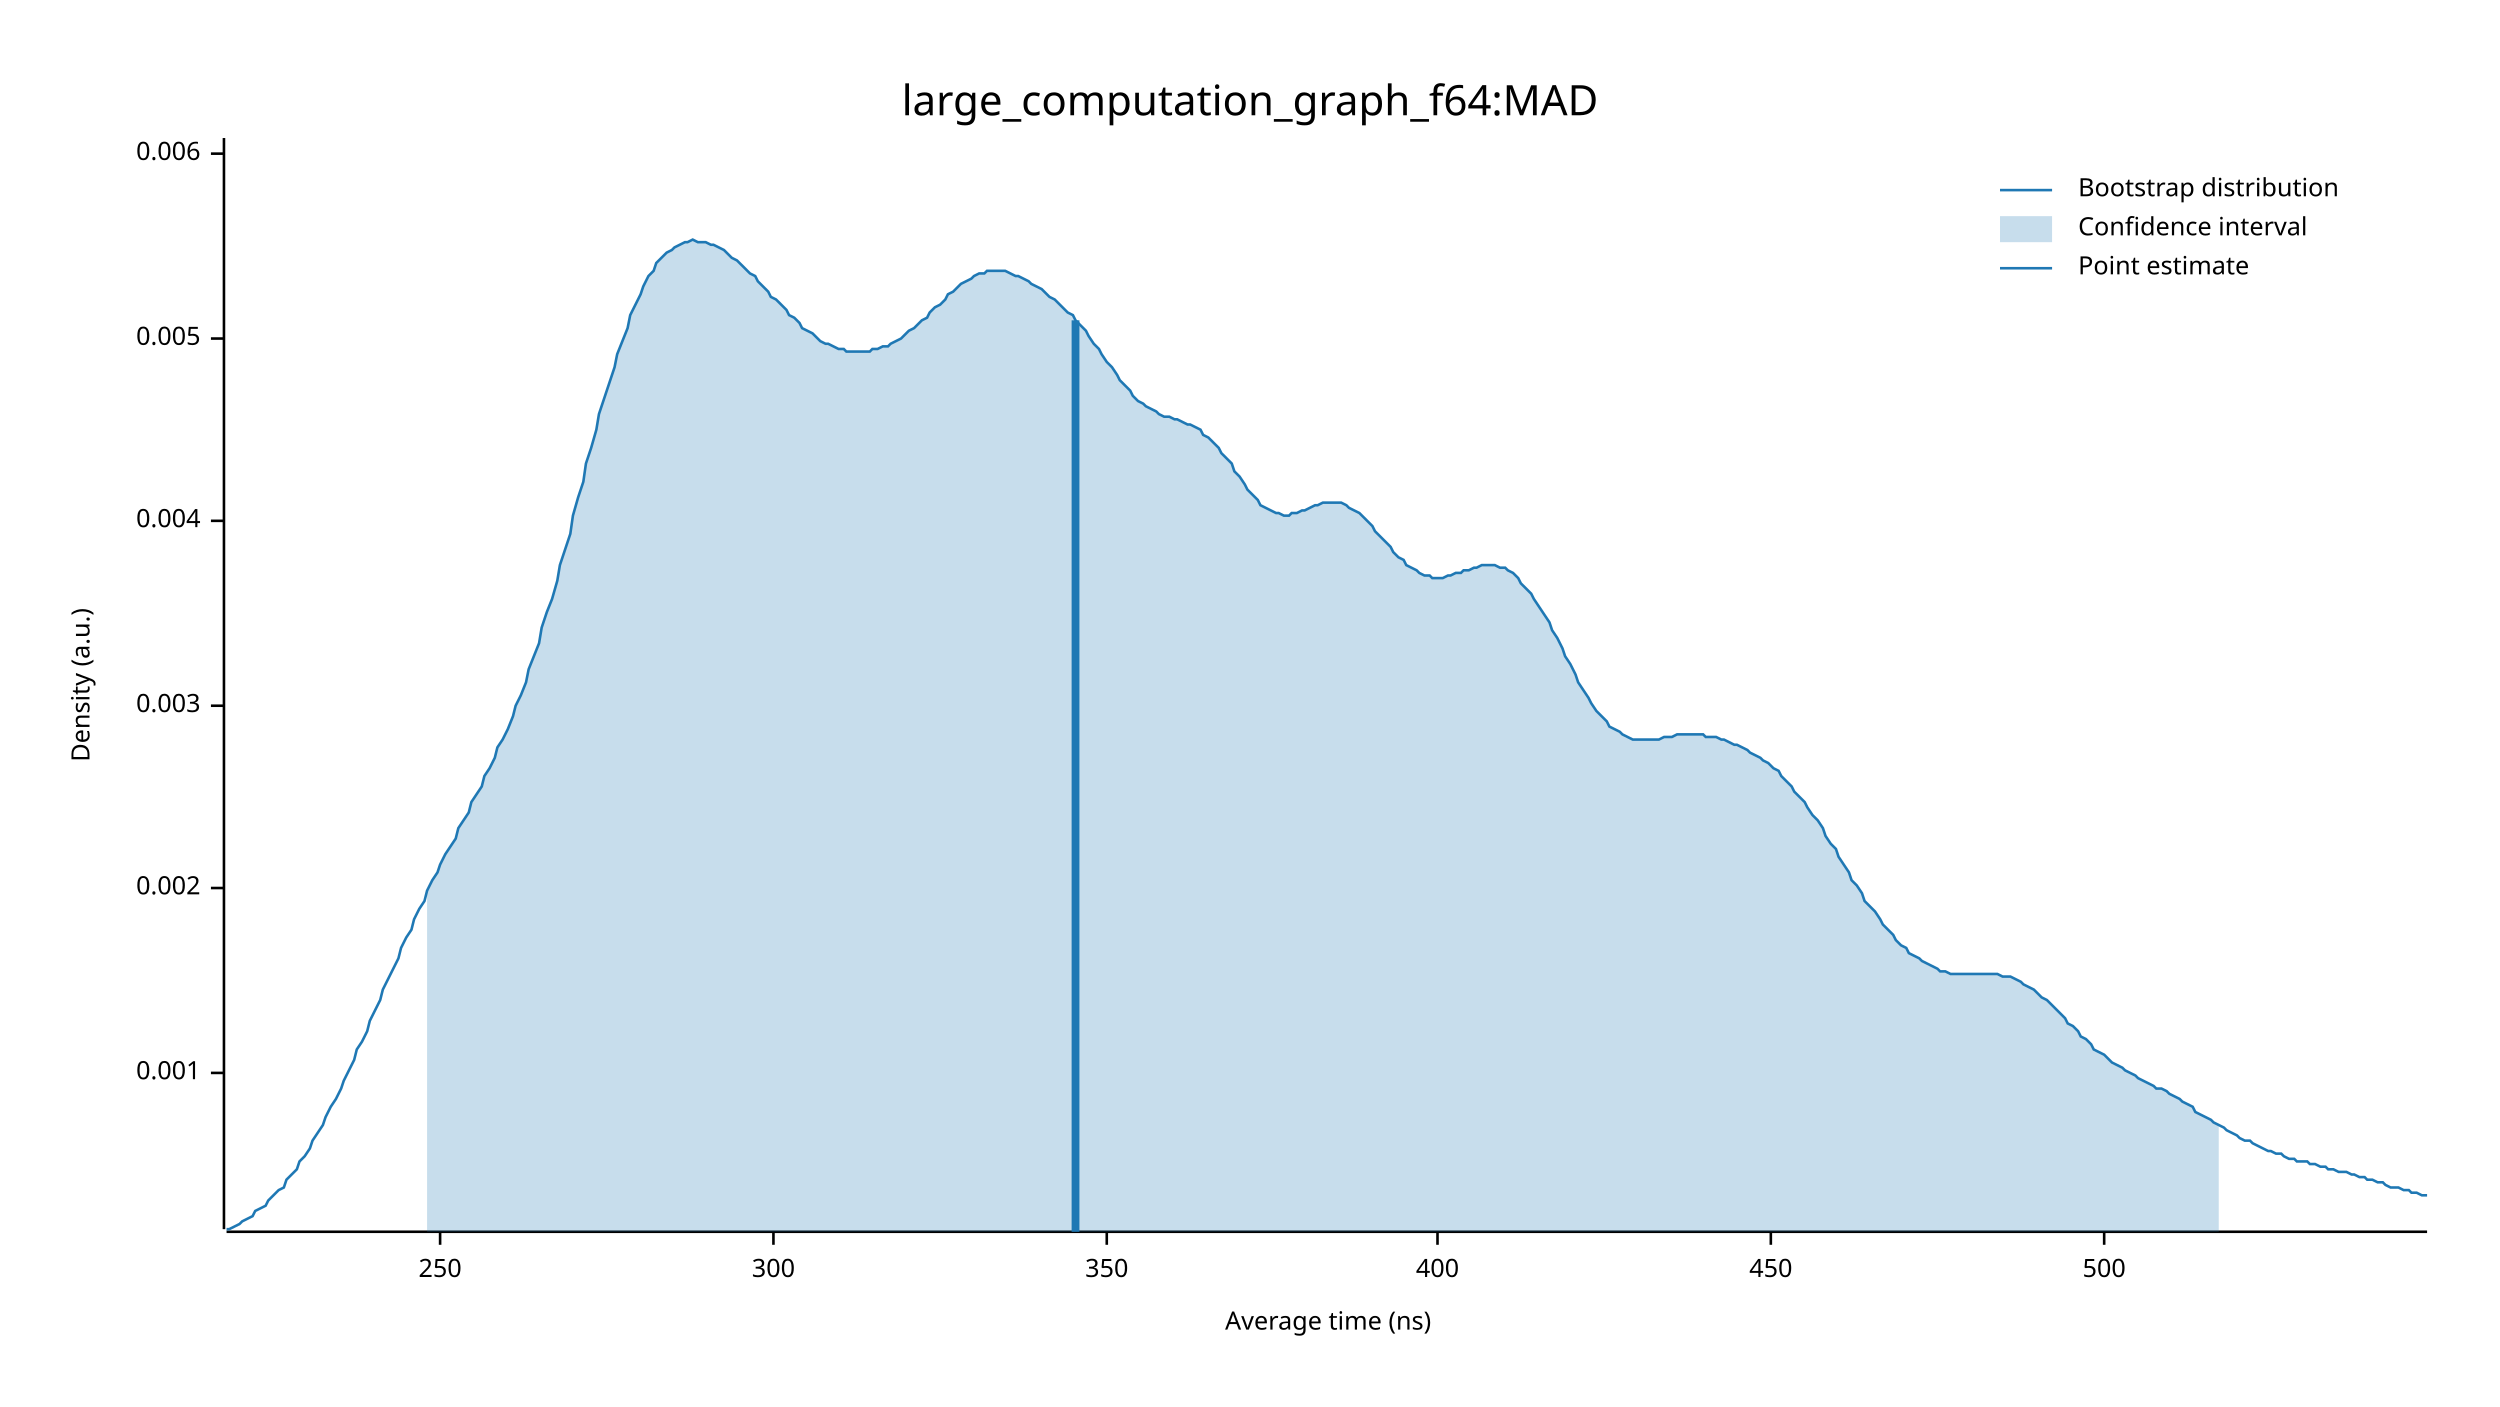
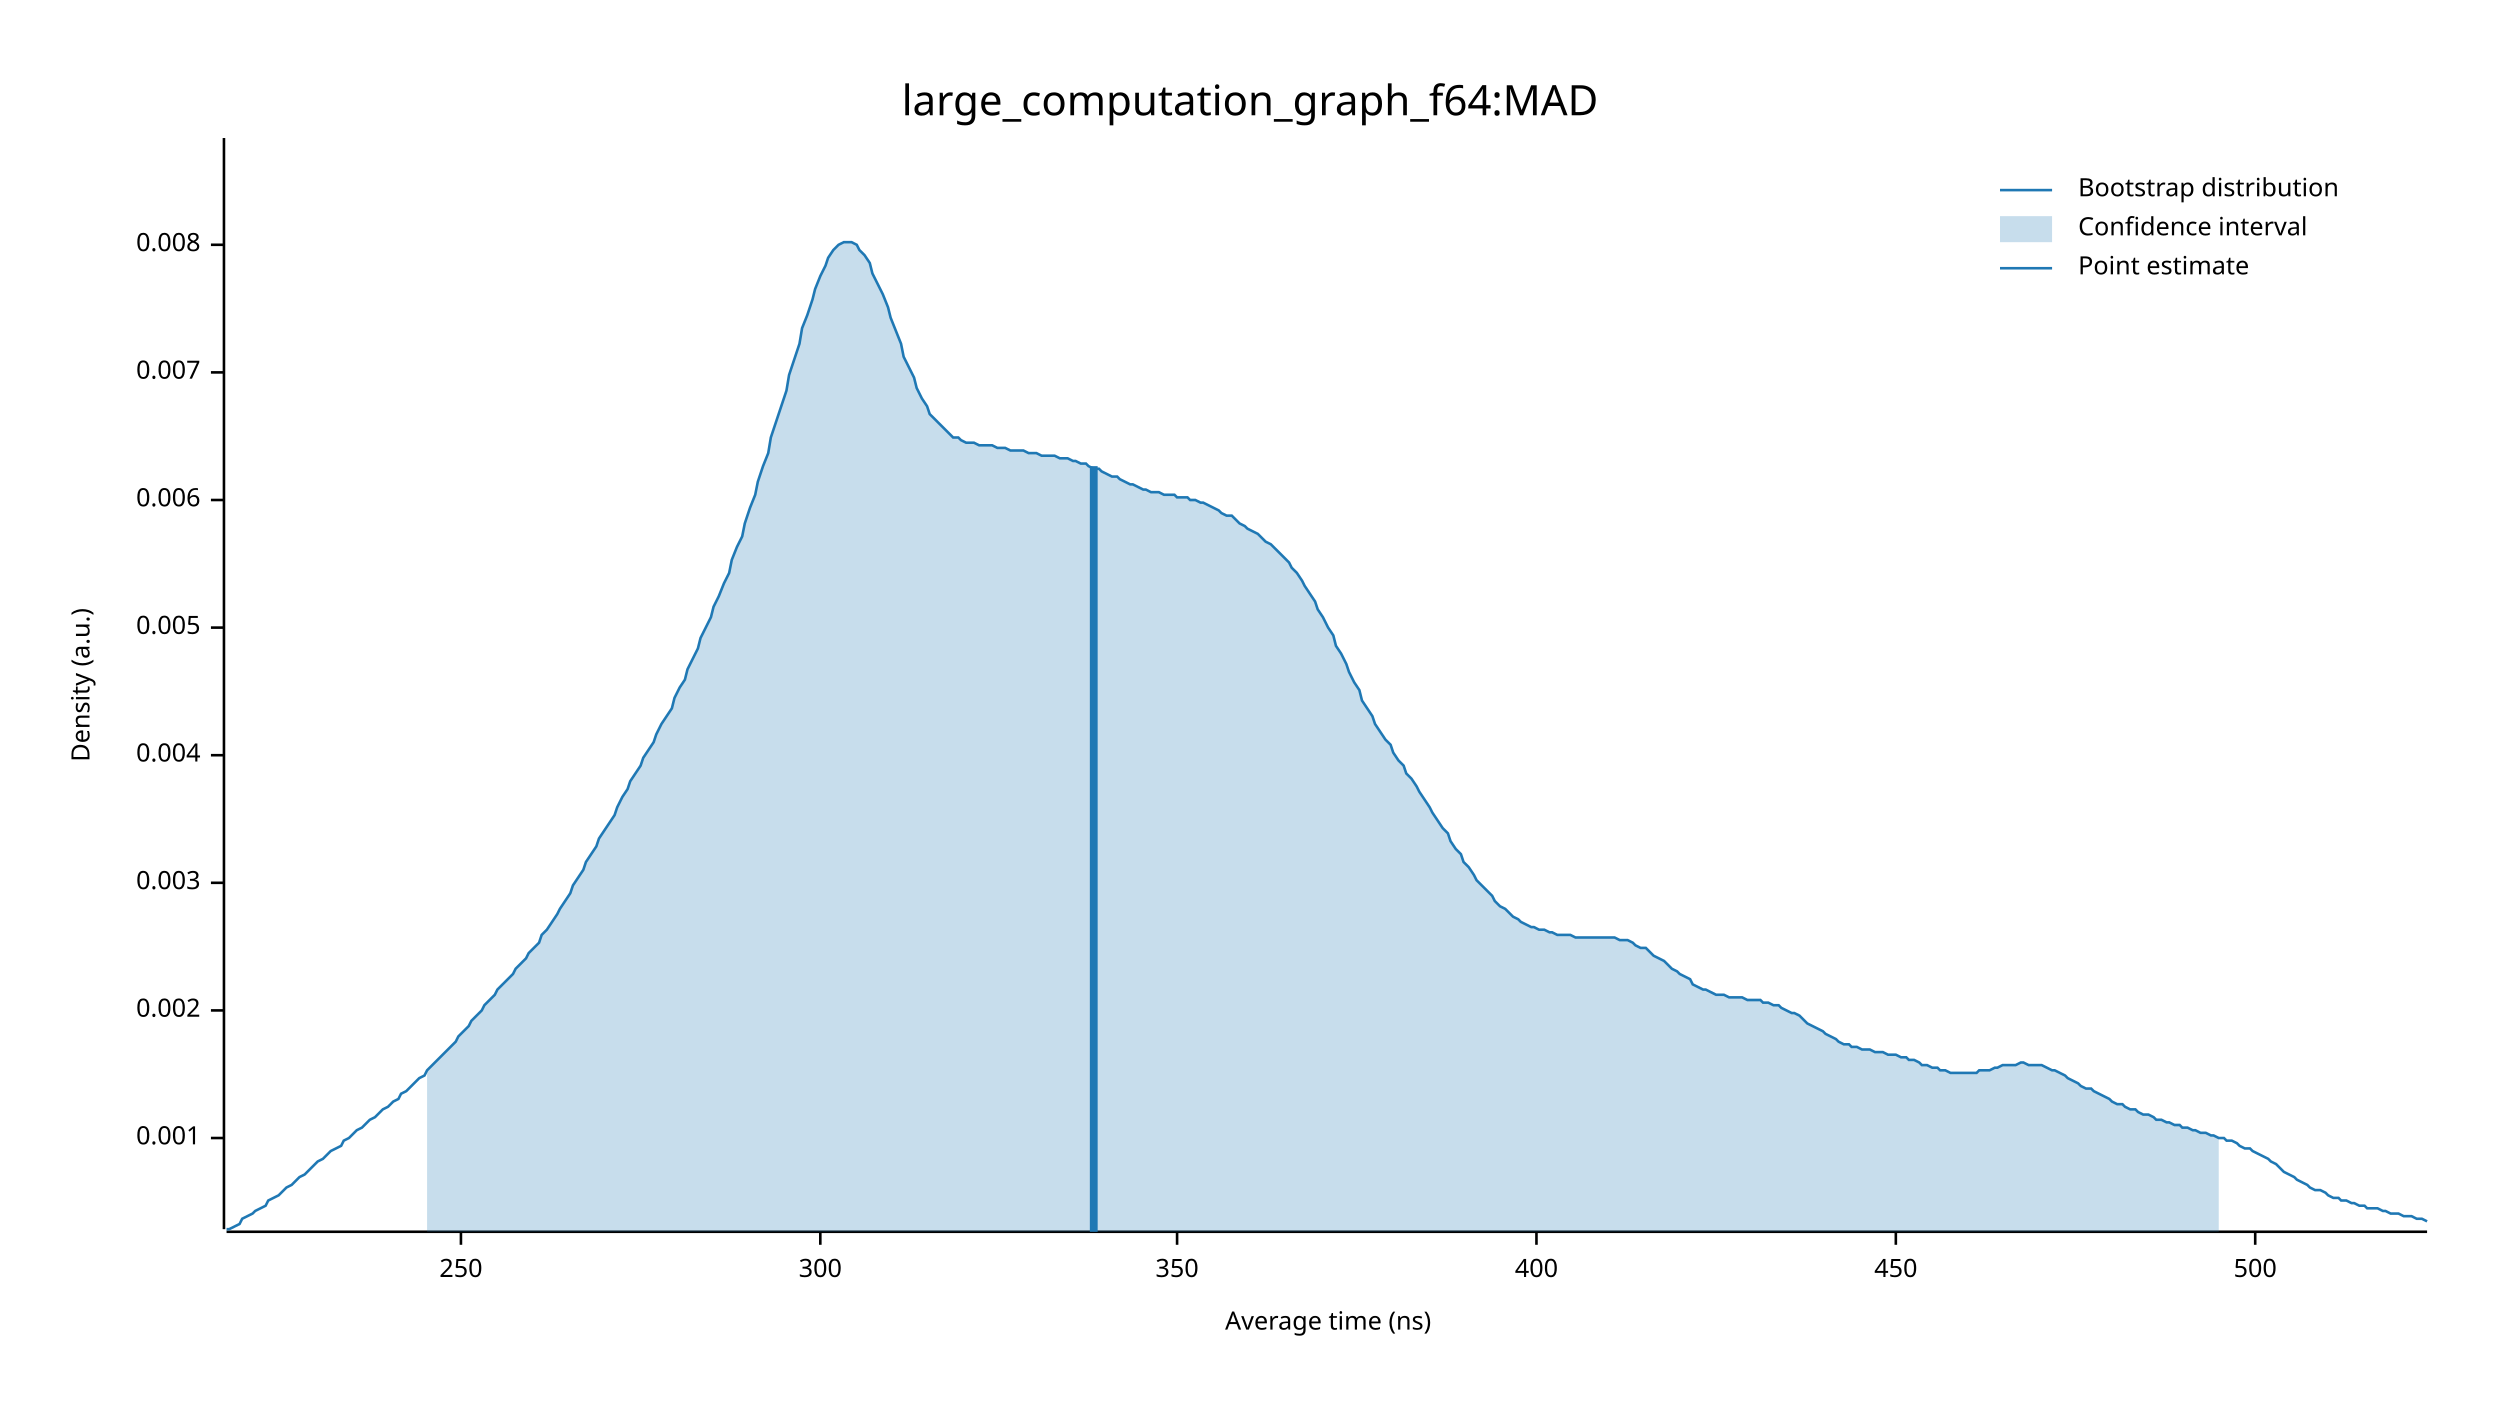
<svg xmlns="http://www.w3.org/2000/svg" width="960" height="540" viewBox="0 0 960 540">
  <text x="480" y="32" dy="0.76em" text-anchor="middle" font-family="sans-serif" font-size="16.129" opacity="1" fill="#000000">
large_computation_graph_f64:MAD
</text>
  <text x="27" y="263" dy="0.76em" text-anchor="middle" font-family="sans-serif" font-size="9.677" opacity="1" fill="#000000" transform="rotate(270, 27, 263)">
Density (a.u.)
</text>
  <text x="510" y="513" dy="-0.5ex" text-anchor="middle" font-family="sans-serif" font-size="9.677" opacity="1" fill="#000000">
Average time (ns)
</text>
  <polyline fill="none" opacity="1" stroke="#000000" stroke-width="1" points="86,53 86,472 " />
-   <text x="77" y="412" dy="0.5ex" text-anchor="end" font-family="sans-serif" font-size="9.677" opacity="1" fill="#000000">
+   <text x="77" y="437" dy="0.5ex" text-anchor="end" font-family="sans-serif" font-size="9.677" opacity="1" fill="#000000">
0.001
</text>
-   <polyline fill="none" opacity="1" stroke="#000000" stroke-width="1" points="81,412 86,412 " />
-   <text x="77" y="341" dy="0.5ex" text-anchor="end" font-family="sans-serif" font-size="9.677" opacity="1" fill="#000000">
+   <polyline fill="none" opacity="1" stroke="#000000" stroke-width="1" points="81,437 86,437 " />
+   <text x="77" y="388" dy="0.5ex" text-anchor="end" font-family="sans-serif" font-size="9.677" opacity="1" fill="#000000">
0.002
</text>
-   <polyline fill="none" opacity="1" stroke="#000000" stroke-width="1" points="81,341 86,341 " />
-   <text x="77" y="271" dy="0.5ex" text-anchor="end" font-family="sans-serif" font-size="9.677" opacity="1" fill="#000000">
+   <polyline fill="none" opacity="1" stroke="#000000" stroke-width="1" points="81,388 86,388 " />
+   <text x="77" y="339" dy="0.5ex" text-anchor="end" font-family="sans-serif" font-size="9.677" opacity="1" fill="#000000">
0.003
</text>
-   <polyline fill="none" opacity="1" stroke="#000000" stroke-width="1" points="81,271 86,271 " />
-   <text x="77" y="200" dy="0.5ex" text-anchor="end" font-family="sans-serif" font-size="9.677" opacity="1" fill="#000000">
+   <polyline fill="none" opacity="1" stroke="#000000" stroke-width="1" points="81,339 86,339 " />
+   <text x="77" y="290" dy="0.5ex" text-anchor="end" font-family="sans-serif" font-size="9.677" opacity="1" fill="#000000">
0.004
</text>
-   <polyline fill="none" opacity="1" stroke="#000000" stroke-width="1" points="81,200 86,200 " />
-   <text x="77" y="130" dy="0.5ex" text-anchor="end" font-family="sans-serif" font-size="9.677" opacity="1" fill="#000000">
+   <polyline fill="none" opacity="1" stroke="#000000" stroke-width="1" points="81,290 86,290 " />
+   <text x="77" y="241" dy="0.5ex" text-anchor="end" font-family="sans-serif" font-size="9.677" opacity="1" fill="#000000">
0.005
</text>
-   <polyline fill="none" opacity="1" stroke="#000000" stroke-width="1" points="81,130 86,130 " />
-   <text x="77" y="59" dy="0.5ex" text-anchor="end" font-family="sans-serif" font-size="9.677" opacity="1" fill="#000000">
+   <polyline fill="none" opacity="1" stroke="#000000" stroke-width="1" points="81,241 86,241 " />
+   <text x="77" y="192" dy="0.5ex" text-anchor="end" font-family="sans-serif" font-size="9.677" opacity="1" fill="#000000">
0.006
</text>
-   <polyline fill="none" opacity="1" stroke="#000000" stroke-width="1" points="81,59 86,59 " />
+   <polyline fill="none" opacity="1" stroke="#000000" stroke-width="1" points="81,192 86,192 " />
+   <text x="77" y="143" dy="0.5ex" text-anchor="end" font-family="sans-serif" font-size="9.677" opacity="1" fill="#000000">
+ 0.007
+ </text>
+   <polyline fill="none" opacity="1" stroke="#000000" stroke-width="1" points="81,143 86,143 " />
+   <text x="77" y="94" dy="0.5ex" text-anchor="end" font-family="sans-serif" font-size="9.677" opacity="1" fill="#000000">
+ 0.008
+ </text>
+   <polyline fill="none" opacity="1" stroke="#000000" stroke-width="1" points="81,94 86,94 " />
  <polyline fill="none" opacity="1" stroke="#000000" stroke-width="1" points="87,473 932,473 " />
-   <text x="169" y="483" dy="0.76em" text-anchor="middle" font-family="sans-serif" font-size="9.677" opacity="1" fill="#000000">
+   <text x="177" y="483" dy="0.76em" text-anchor="middle" font-family="sans-serif" font-size="9.677" opacity="1" fill="#000000">
250
</text>
-   <polyline fill="none" opacity="1" stroke="#000000" stroke-width="1" points="169,473 169,478 " />
-   <text x="297" y="483" dy="0.76em" text-anchor="middle" font-family="sans-serif" font-size="9.677" opacity="1" fill="#000000">
+   <polyline fill="none" opacity="1" stroke="#000000" stroke-width="1" points="177,473 177,478 " />
+   <text x="315" y="483" dy="0.76em" text-anchor="middle" font-family="sans-serif" font-size="9.677" opacity="1" fill="#000000">
300
</text>
-   <polyline fill="none" opacity="1" stroke="#000000" stroke-width="1" points="297,473 297,478 " />
-   <text x="425" y="483" dy="0.76em" text-anchor="middle" font-family="sans-serif" font-size="9.677" opacity="1" fill="#000000">
+   <polyline fill="none" opacity="1" stroke="#000000" stroke-width="1" points="315,473 315,478 " />
+   <text x="452" y="483" dy="0.76em" text-anchor="middle" font-family="sans-serif" font-size="9.677" opacity="1" fill="#000000">
350
</text>
-   <polyline fill="none" opacity="1" stroke="#000000" stroke-width="1" points="425,473 425,478 " />
-   <text x="552" y="483" dy="0.76em" text-anchor="middle" font-family="sans-serif" font-size="9.677" opacity="1" fill="#000000">
+   <polyline fill="none" opacity="1" stroke="#000000" stroke-width="1" points="452,473 452,478 " />
+   <text x="590" y="483" dy="0.76em" text-anchor="middle" font-family="sans-serif" font-size="9.677" opacity="1" fill="#000000">
400
</text>
-   <polyline fill="none" opacity="1" stroke="#000000" stroke-width="1" points="552,473 552,478 " />
-   <text x="680" y="483" dy="0.76em" text-anchor="middle" font-family="sans-serif" font-size="9.677" opacity="1" fill="#000000">
+   <polyline fill="none" opacity="1" stroke="#000000" stroke-width="1" points="590,473 590,478 " />
+   <text x="728" y="483" dy="0.76em" text-anchor="middle" font-family="sans-serif" font-size="9.677" opacity="1" fill="#000000">
450
</text>
-   <polyline fill="none" opacity="1" stroke="#000000" stroke-width="1" points="680,473 680,478 " />
-   <text x="808" y="483" dy="0.76em" text-anchor="middle" font-family="sans-serif" font-size="9.677" opacity="1" fill="#000000">
+   <polyline fill="none" opacity="1" stroke="#000000" stroke-width="1" points="728,473 728,478 " />
+   <text x="866" y="483" dy="0.76em" text-anchor="middle" font-family="sans-serif" font-size="9.677" opacity="1" fill="#000000">
500
</text>
-   <polyline fill="none" opacity="1" stroke="#000000" stroke-width="1" points="808,473 808,478 " />
-   <polyline fill="none" opacity="1" stroke="#1F78B4" stroke-width="1" points="87,472 88,472 90,471 92,470 93,469 95,468 97,467 98,465 100,464 102,463 103,461 105,459 107,457 109,456 110,453 112,451 114,449 115,446 117,444 119,441 120,438 122,435 124,432 125,429 127,425 129,422 131,418 132,415 134,411 136,407 137,403 139,400 141,396 142,392 144,388 146,384 147,380 149,376 151,372 153,368 154,364 156,360 158,357 159,353 161,349 163,346 164,342 166,338 168,335 169,332 171,328 173,325 175,322 176,318 178,315 180,312 181,308 183,305 185,302 186,298 188,295 190,291 191,287 193,284 195,280 197,275 198,271 200,267 202,262 203,257 205,252 207,247 208,241 210,235 212,230 214,223 215,217 217,211 219,205 220,198 222,191 224,185 225,178 227,172 229,165 230,159 232,153 234,147 236,141 237,136 239,131 241,126 242,121 244,117 246,113 247,110 249,106 251,104 252,101 254,99 256,97 258,96 259,95 261,94 263,93 264,93 266,92 268,93 269,93 271,93 273,94 274,94 276,95 278,96 280,98 281,99 283,100 285,102 286,103 288,105 290,106 291,108 293,110 295,112 296,114 298,115 300,117 302,119 303,121 305,122 307,124 308,126 310,127 312,128 313,129 315,131 317,132 318,132 320,133 322,134 324,134 325,135 327,135 329,135 330,135 332,135 334,135 335,134 337,134 339,133 341,133 342,132 344,131 346,130 347,129 349,127 351,126 352,125 354,123 356,122 357,120 359,118 361,117 363,115 364,113 366,112 368,110 369,109 371,108 373,107 374,106 376,105 378,105 379,104 381,104 383,104 385,104 386,104 388,105 390,106 391,106 393,107 395,108 396,109 398,110 400,111 401,112 403,114 405,115 407,117 408,118 410,120 412,121 413,123 415,125 417,127 418,129 420,132 422,134 423,136 425,139 427,141 429,144 430,146 432,148 434,150 435,152 437,154 439,155 440,156 442,157 444,158 445,159 447,160 449,160 451,161 452,161 454,162 456,163 457,163 459,164 461,165 462,167 464,168 466,170 468,172 469,174 471,176 473,178 474,181 476,183 478,186 479,188 481,190 483,192 484,194 486,195 488,196 490,197 491,197 493,198 495,198 496,197 498,197 500,196 501,196 503,195 505,194 506,194 508,193 510,193 512,193 513,193 515,193 517,194 518,195 520,196 522,197 523,198 525,200 527,202 528,204 530,206 532,208 534,210 535,212 537,214 539,215 540,217 542,218 544,219 545,220 547,221 549,221 550,222 552,222 554,222 556,221 557,221 559,220 561,220 562,219 564,219 566,218 567,218 569,217 571,217 573,217 574,217 576,218 578,218 579,219 581,220 583,222 584,224 586,226 588,228 589,230 591,233 593,236 595,239 596,242 598,245 600,249 601,252 603,255 605,259 606,262 608,265 610,268 611,270 613,273 615,275 617,277 618,279 620,280 622,281 623,282 625,283 627,284 628,284 630,284 632,284 633,284 635,284 637,284 639,283 640,283 642,283 644,282 645,282 647,282 649,282 650,282 652,282 654,282 655,283 657,283 659,283 661,284 662,284 664,285 666,286 667,286 669,287 671,288 672,289 674,290 676,291 677,292 679,293 681,295 683,296 684,298 686,300 688,302 689,304 691,306 693,308 694,310 696,313 698,315 700,318 701,321 703,324 705,326 706,329 708,332 710,335 711,338 713,340 715,343 716,346 718,348 720,350 722,353 723,355 725,357 727,359 728,361 730,363 732,364 733,366 735,367 737,368 738,369 740,370 742,371 744,372 745,373 747,373 749,374 750,374 752,374 754,374 755,374 757,374 759,374 760,374 762,374 764,374 766,374 767,374 769,375 771,375 772,375 774,376 776,377 777,378 779,379 781,380 782,381 784,383 786,384 788,386 789,387 791,389 793,391 794,393 796,394 798,396 799,398 801,399 803,401 804,403 806,404 808,405 810,407 811,408 813,409 815,410 816,411 818,412 820,413 821,414 823,415 825,416 827,417 828,418 830,418 832,419 833,420 835,421 837,422 838,423 840,424 842,425 843,427 845,428 847,429 849,430 850,431 852,432 854,433 855,434 857,435 859,436 860,437 862,438 864,438 865,439 867,440 869,441 871,442 872,442 874,443 876,443 877,444 879,445 881,445 882,446 884,446 886,446 887,447 889,447 891,448 893,448 894,449 896,449 898,450 899,450 901,450 903,451 904,451 906,452 908,452 909,453 911,453 913,454 915,454 916,455 918,456 920,456 921,456 923,457 925,457 926,458 928,458 930,459 932,459 " />
-   <polygon opacity="0.25" fill="#1F78B4" points="164,342 166,338 168,335 169,332 171,328 173,325 175,322 176,318 178,315 180,312 181,308 183,305 185,302 186,298 188,295 190,291 191,287 193,284 195,280 197,275 198,271 200,267 202,262 203,257 205,252 207,247 208,241 210,235 212,230 214,223 215,217 217,211 219,205 220,198 222,191 224,185 225,178 227,172 229,165 230,159 232,153 234,147 236,141 237,136 239,131 241,126 242,121 244,117 246,113 247,110 249,106 251,104 252,101 254,99 256,97 258,96 259,95 261,94 263,93 264,93 266,92 268,93 269,93 271,93 273,94 274,94 276,95 278,96 280,98 281,99 283,100 285,102 286,103 288,105 290,106 291,108 293,110 295,112 296,114 298,115 300,117 302,119 303,121 305,122 307,124 308,126 310,127 312,128 313,129 315,131 317,132 318,132 320,133 322,134 324,134 325,135 327,135 329,135 330,135 332,135 334,135 335,134 337,134 339,133 341,133 342,132 344,131 346,130 347,129 349,127 351,126 352,125 354,123 356,122 357,120 359,118 361,117 363,115 364,113 366,112 368,110 369,109 371,108 373,107 374,106 376,105 378,105 379,104 381,104 383,104 385,104 386,104 388,105 390,106 391,106 393,107 395,108 396,109 398,110 400,111 401,112 403,114 405,115 407,117 408,118 410,120 412,121 413,123 415,125 417,127 418,129 420,132 422,134 423,136 425,139 427,141 429,144 430,146 432,148 434,150 435,152 437,154 439,155 440,156 442,157 444,158 445,159 447,160 449,160 451,161 452,161 454,162 456,163 457,163 459,164 461,165 462,167 464,168 466,170 468,172 469,174 471,176 473,178 474,181 476,183 478,186 479,188 481,190 483,192 484,194 486,195 488,196 490,197 491,197 493,198 495,198 496,197 498,197 500,196 501,196 503,195 505,194 506,194 508,193 510,193 512,193 513,193 515,193 517,194 518,195 520,196 522,197 523,198 525,200 527,202 528,204 530,206 532,208 534,210 535,212 537,214 539,215 540,217 542,218 544,219 545,220 547,221 549,221 550,222 552,222 554,222 556,221 557,221 559,220 561,220 562,219 564,219 566,218 567,218 569,217 571,217 573,217 574,217 576,218 578,218 579,219 581,220 583,222 584,224 586,226 588,228 589,230 591,233 593,236 595,239 596,242 598,245 600,249 601,252 603,255 605,259 606,262 608,265 610,268 611,270 613,273 615,275 617,277 618,279 620,280 622,281 623,282 625,283 627,284 628,284 630,284 632,284 633,284 635,284 637,284 639,283 640,283 642,283 644,282 645,282 647,282 649,282 650,282 652,282 654,282 655,283 657,283 659,283 661,284 662,284 664,285 666,286 667,286 669,287 671,288 672,289 674,290 676,291 677,292 679,293 681,295 683,296 684,298 686,300 688,302 689,304 691,306 693,308 694,310 696,313 698,315 700,318 701,321 703,324 705,326 706,329 708,332 710,335 711,338 713,340 715,343 716,346 718,348 720,350 722,353 723,355 725,357 727,359 728,361 730,363 732,364 733,366 735,367 737,368 738,369 740,370 742,371 744,372 745,373 747,373 749,374 750,374 752,374 754,374 755,374 757,374 759,374 760,374 762,374 764,374 766,374 767,374 769,375 771,375 772,375 774,376 776,377 777,378 779,379 781,380 782,381 784,383 786,384 788,386 789,387 791,389 793,391 794,393 796,394 798,396 799,398 801,399 803,401 804,403 806,404 808,405 810,407 811,408 813,409 815,410 816,411 818,412 820,413 821,414 823,415 825,416 827,417 828,418 830,418 832,419 833,420 835,421 837,422 838,423 840,424 842,425 843,427 845,428 847,429 849,430 850,431 852,432 852,473 164,473 " />
-   <polyline fill="none" opacity="1" stroke="#1F78B4" stroke-width="3" points="413,473 413,123 " />
+   <polyline fill="none" opacity="1" stroke="#000000" stroke-width="1" points="866,473 866,478 " />
+   <polyline fill="none" opacity="1" stroke="#1F78B4" stroke-width="1" points="87,472 88,472 90,471 92,470 93,468 95,467 97,466 98,465 100,464 102,463 103,461 105,460 107,459 109,457 110,456 112,455 114,453 115,452 117,451 119,449 120,448 122,446 124,445 125,444 127,442 129,441 131,440 132,438 134,437 136,435 137,434 139,433 141,431 142,430 144,429 146,427 147,426 149,425 151,423 153,422 154,420 156,419 158,417 159,416 161,414 163,413 164,411 166,409 168,407 169,406 171,404 173,402 175,400 176,398 178,396 180,394 181,392 183,390 185,388 186,386 188,384 190,382 191,380 193,378 195,376 197,374 198,372 200,370 202,368 203,366 205,364 207,362 208,359 210,357 212,354 214,351 215,349 217,346 219,343 220,340 222,337 224,334 225,331 227,328 229,325 230,322 232,319 234,316 236,313 237,310 239,306 241,303 242,300 244,297 246,294 247,291 249,288 251,285 252,282 254,278 256,275 258,272 259,268 261,264 263,261 264,257 266,253 268,249 269,245 271,241 273,237 274,233 276,229 278,224 280,220 281,215 283,210 285,206 286,201 288,195 290,190 291,185 293,179 295,174 296,168 298,162 300,156 302,150 303,144 305,138 307,132 308,126 310,121 312,115 313,111 315,106 317,102 318,99 320,96 322,94 324,93 325,93 327,93 329,94 330,96 332,98 334,101 335,105 337,109 339,113 341,118 342,122 344,127 346,132 347,137 349,141 351,145 352,149 354,153 356,156 357,159 359,161 361,163 363,165 364,166 366,168 368,168 369,169 371,170 373,170 374,170 376,171 378,171 379,171 381,171 383,172 385,172 386,172 388,173 390,173 391,173 393,173 395,174 396,174 398,174 400,175 401,175 403,175 405,175 407,176 408,176 410,176 412,177 413,177 415,178 417,178 418,179 420,180 422,180 423,181 425,182 427,183 429,183 430,184 432,185 434,186 435,186 437,187 439,188 440,188 442,189 444,189 445,189 447,190 449,190 451,190 452,191 454,191 456,191 457,192 459,192 461,193 462,193 464,194 466,195 468,196 469,197 471,198 473,198 474,199 476,201 478,202 479,203 481,204 483,205 484,206 486,208 488,209 490,211 491,212 493,214 495,216 496,218 498,220 500,223 501,225 503,228 505,231 506,234 508,237 510,241 512,244 513,248 515,251 517,255 518,258 520,262 522,265 523,269 525,272 527,275 528,278 530,281 532,284 534,286 535,289 537,292 539,294 540,297 542,299 544,302 545,304 547,307 549,310 550,312 552,315 554,318 556,320 557,323 559,326 561,328 562,331 564,333 566,336 567,338 569,340 571,342 573,344 574,346 576,348 578,349 579,350 581,352 583,353 584,354 586,355 588,356 589,356 591,357 593,357 595,358 596,358 598,359 600,359 601,359 603,359 605,360 606,360 608,360 610,360 611,360 613,360 615,360 617,360 618,360 620,360 622,361 623,361 625,361 627,362 628,363 630,364 632,364 633,365 635,367 637,368 639,369 640,370 642,372 644,373 645,374 647,375 649,376 650,378 652,379 654,380 655,380 657,381 659,382 661,382 662,382 664,383 666,383 667,383 669,383 671,384 672,384 674,384 676,384 677,385 679,385 681,386 683,386 684,387 686,388 688,389 689,389 691,390 693,392 694,393 696,394 698,395 700,396 701,397 703,398 705,399 706,400 708,401 710,401 711,402 713,402 715,403 716,403 718,403 720,404 722,404 723,404 725,405 727,405 728,405 730,406 732,406 733,407 735,407 737,408 738,409 740,409 742,410 744,410 745,411 747,411 749,412 750,412 752,412 754,412 755,412 757,412 759,412 760,411 762,411 764,411 766,410 767,410 769,409 771,409 772,409 774,409 776,408 777,408 779,409 781,409 782,409 784,409 786,410 788,411 789,411 791,412 793,413 794,414 796,415 798,416 799,417 801,418 803,418 804,419 806,420 808,421 810,422 811,423 813,424 815,424 816,425 818,426 820,426 821,427 823,428 825,428 827,429 828,430 830,430 832,431 833,431 835,432 837,432 838,433 840,433 842,434 843,434 845,435 847,435 849,436 850,436 852,437 854,437 855,438 857,438 859,439 860,440 862,441 864,441 865,442 867,443 869,444 871,445 872,446 874,447 876,449 877,450 879,451 881,452 882,453 884,454 886,455 887,456 889,457 891,457 893,458 894,459 896,460 898,460 899,461 901,461 903,462 904,462 906,463 908,463 909,464 911,464 913,464 915,465 916,465 918,466 920,466 921,466 923,467 925,467 926,467 928,468 930,468 932,469 " />
+   <polygon opacity="0.25" fill="#1F78B4" points="164,411 166,409 168,407 169,406 171,404 173,402 175,400 176,398 178,396 180,394 181,392 183,390 185,388 186,386 188,384 190,382 191,380 193,378 195,376 197,374 198,372 200,370 202,368 203,366 205,364 207,362 208,359 210,357 212,354 214,351 215,349 217,346 219,343 220,340 222,337 224,334 225,331 227,328 229,325 230,322 232,319 234,316 236,313 237,310 239,306 241,303 242,300 244,297 246,294 247,291 249,288 251,285 252,282 254,278 256,275 258,272 259,268 261,264 263,261 264,257 266,253 268,249 269,245 271,241 273,237 274,233 276,229 278,224 280,220 281,215 283,210 285,206 286,201 288,195 290,190 291,185 293,179 295,174 296,168 298,162 300,156 302,150 303,144 305,138 307,132 308,126 310,121 312,115 313,111 315,106 317,102 318,99 320,96 322,94 324,93 325,93 327,93 329,94 330,96 332,98 334,101 335,105 337,109 339,113 341,118 342,122 344,127 346,132 347,137 349,141 351,145 352,149 354,153 356,156 357,159 359,161 361,163 363,165 364,166 366,168 368,168 369,169 371,170 373,170 374,170 376,171 378,171 379,171 381,171 383,172 385,172 386,172 388,173 390,173 391,173 393,173 395,174 396,174 398,174 400,175 401,175 403,175 405,175 407,176 408,176 410,176 412,177 413,177 415,178 417,178 418,179 420,180 422,180 423,181 425,182 427,183 429,183 430,184 432,185 434,186 435,186 437,187 439,188 440,188 442,189 444,189 445,189 447,190 449,190 451,190 452,191 454,191 456,191 457,192 459,192 461,193 462,193 464,194 466,195 468,196 469,197 471,198 473,198 474,199 476,201 478,202 479,203 481,204 483,205 484,206 486,208 488,209 490,211 491,212 493,214 495,216 496,218 498,220 500,223 501,225 503,228 505,231 506,234 508,237 510,241 512,244 513,248 515,251 517,255 518,258 520,262 522,265 523,269 525,272 527,275 528,278 530,281 532,284 534,286 535,289 537,292 539,294 540,297 542,299 544,302 545,304 547,307 549,310 550,312 552,315 554,318 556,320 557,323 559,326 561,328 562,331 564,333 566,336 567,338 569,340 571,342 573,344 574,346 576,348 578,349 579,350 581,352 583,353 584,354 586,355 588,356 589,356 591,357 593,357 595,358 596,358 598,359 600,359 601,359 603,359 605,360 606,360 608,360 610,360 611,360 613,360 615,360 617,360 618,360 620,360 622,361 623,361 625,361 627,362 628,363 630,364 632,364 633,365 635,367 637,368 639,369 640,370 642,372 644,373 645,374 647,375 649,376 650,378 652,379 654,380 655,380 657,381 659,382 661,382 662,382 664,383 666,383 667,383 669,383 671,384 672,384 674,384 676,384 677,385 679,385 681,386 683,386 684,387 686,388 688,389 689,389 691,390 693,392 694,393 696,394 698,395 700,396 701,397 703,398 705,399 706,400 708,401 710,401 711,402 713,402 715,403 716,403 718,403 720,404 722,404 723,404 725,405 727,405 728,405 730,406 732,406 733,407 735,407 737,408 738,409 740,409 742,410 744,410 745,411 747,411 749,412 750,412 752,412 754,412 755,412 757,412 759,412 760,411 762,411 764,411 766,410 767,410 769,409 771,409 772,409 774,409 776,408 777,408 779,409 781,409 782,409 784,409 786,410 788,411 789,411 791,412 793,413 794,414 796,415 798,416 799,417 801,418 803,418 804,419 806,420 808,421 810,422 811,423 813,424 815,424 816,425 818,426 820,426 821,427 823,428 825,428 827,429 828,430 830,430 832,431 833,431 835,432 837,432 838,433 840,433 842,434 843,434 845,435 847,435 849,436 850,436 852,437 852,473 164,473 " />
+   <polyline fill="none" opacity="1" stroke="#1F78B4" stroke-width="3" points="420,473 420,179 " />
  <text x="798" y="68" dy="0.76em" text-anchor="start" font-family="sans-serif" font-size="9.677" opacity="1" fill="#000000">
Bootstrap distribution
</text>
  <text x="798" y="83" dy="0.76em" text-anchor="start" font-family="sans-serif" font-size="9.677" opacity="1" fill="#000000">
Confidence interval
</text>
  <text x="798" y="98" dy="0.76em" text-anchor="start" font-family="sans-serif" font-size="9.677" opacity="1" fill="#000000">
Point estimate
</text>
  <polyline fill="none" opacity="1" stroke="#1F78B4" stroke-width="1" points="768,73 788,73 " />
  <rect x="768" y="83" width="20" height="10" opacity="0.25" fill="#1F78B4" stroke="none" />
  <polyline fill="none" opacity="1" stroke="#1F78B4" stroke-width="1" points="768,103 788,103 " />
</svg>
